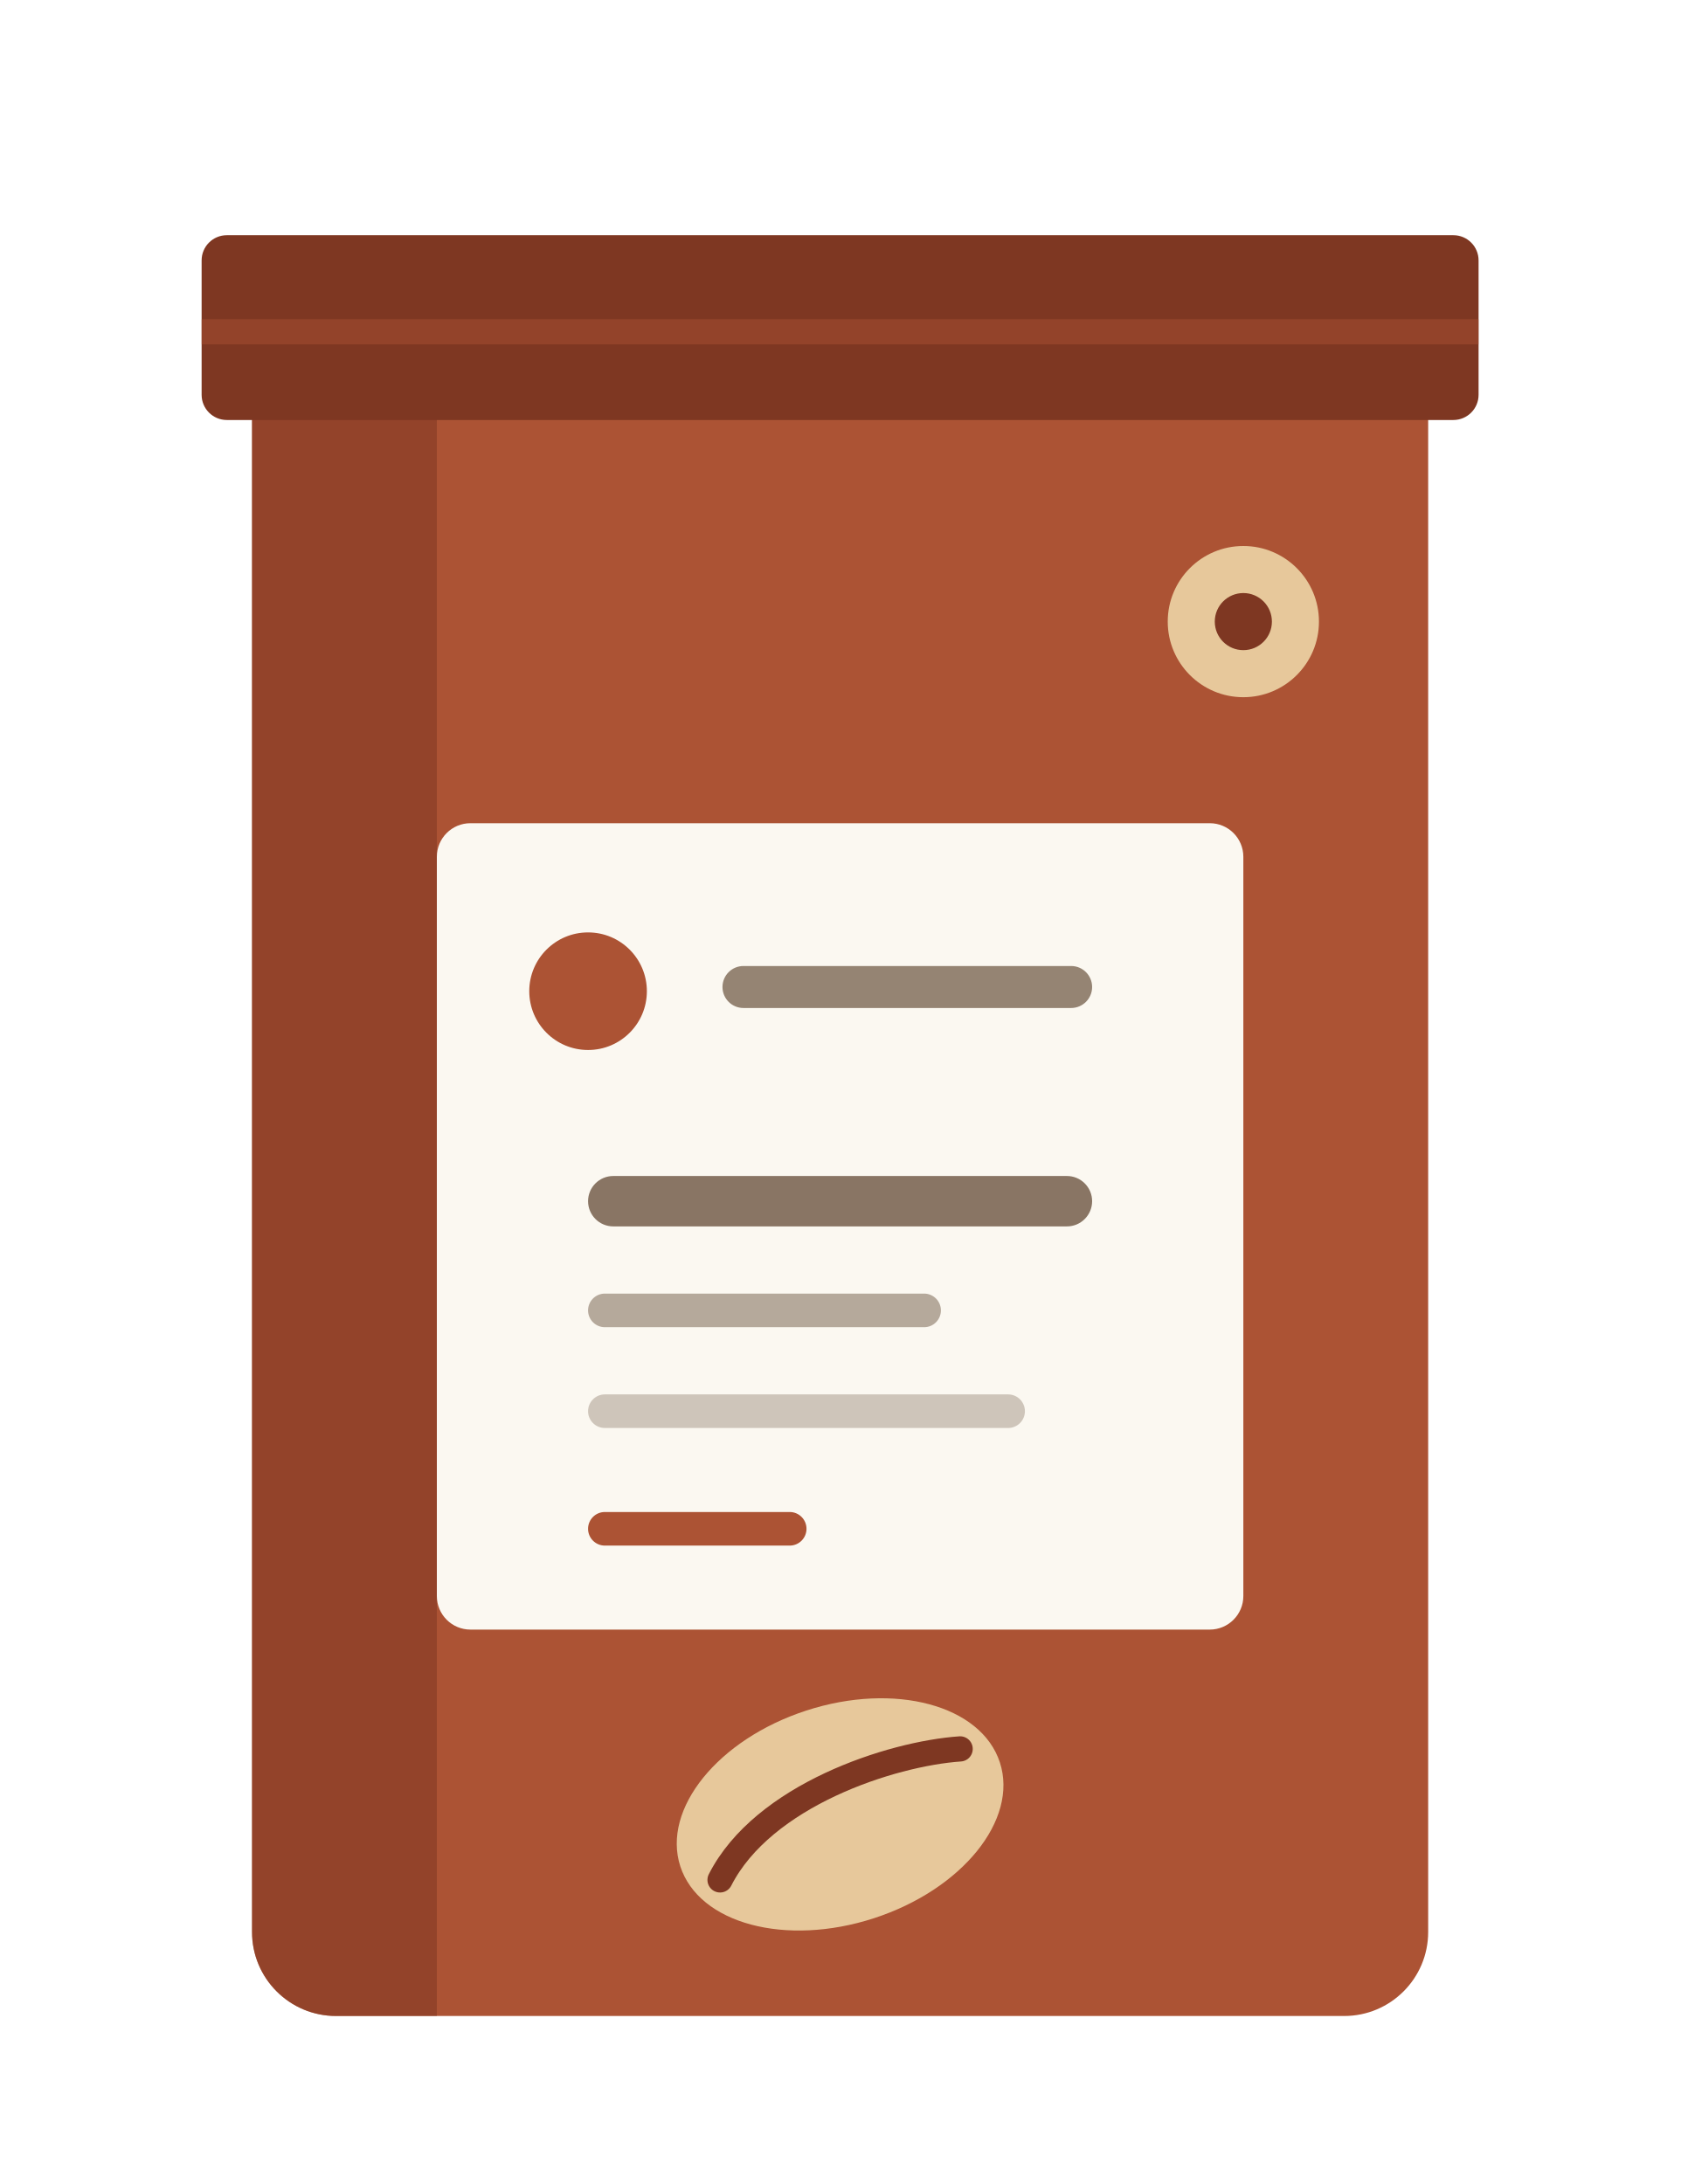
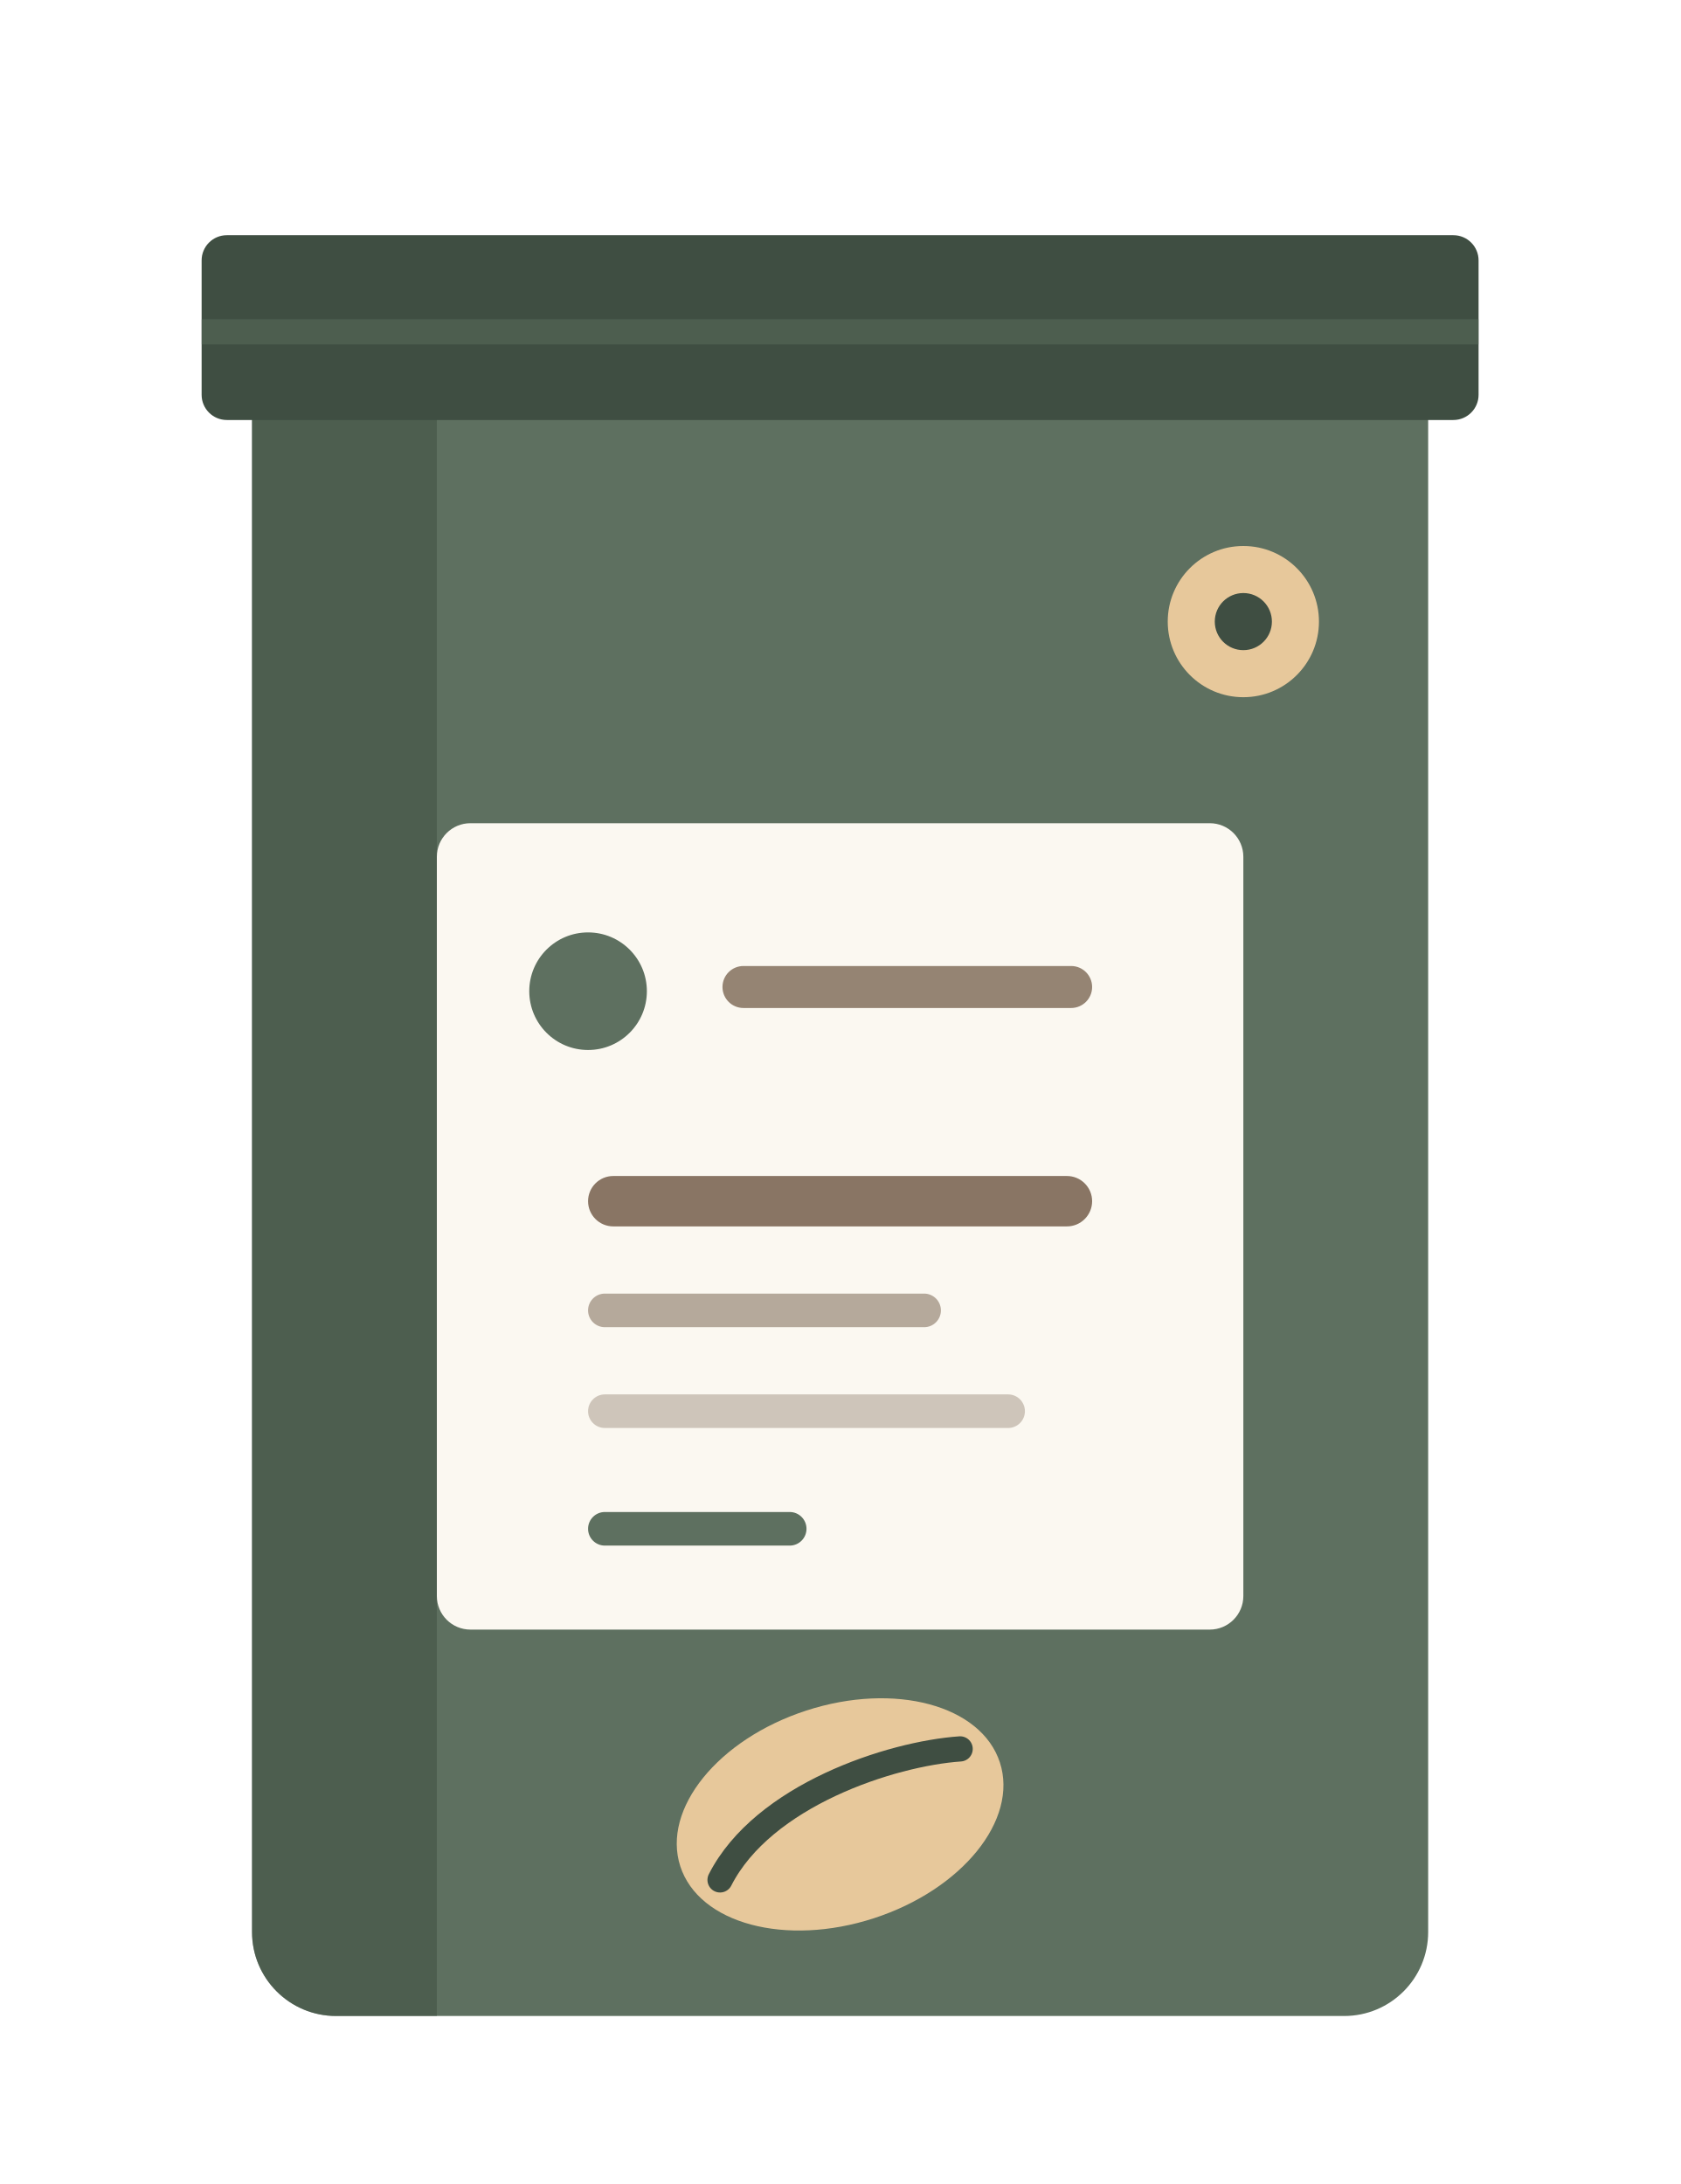
<svg xmlns="http://www.w3.org/2000/svg" viewBox="0 0 200 260" width="200" height="260" role="img">
-   <path fill="#AC5334" d="M30 48h140v182a10 10 0 0 1-10 10H40a10 10 0 0 1-10-10z" />
-   <path fill="#7E3722" opacity=".55" d="M30 48h22v192H40a10 10 0 0 1-10-10z" />
-   <rect fill="#7E3722" x="24" y="28" width="152" height="22" rx="3" />
-   <rect fill="#AC5334" opacity=".45" x="24" y="38" width="152" height="3" />
+   <path fill="#5E7060" d="M30 48h140v182a10 10 0 0 1-10 10H40a10 10 0 0 1-10-10z" />
+   <path fill="#3F4E42" opacity=".55" d="M30 48h22v192H40a10 10 0 0 1-10-10z" />
+   <rect fill="#3F4E42" x="24" y="28" width="152" height="22" rx="3" />
+   <rect fill="#5E7060" opacity=".45" x="24" y="38" width="152" height="3" />
  <circle fill="#E7C89B" cx="148" cy="74" r="9" />
-   <circle fill="#7E3722" cx="148" cy="74" r="3.4" />
+   <circle fill="#3F4E42" cx="148" cy="74" r="3.4" />
  <rect fill="#FBF8F1" x="52" y="98" width="96" height="96" rx="4" />
-   <circle fill="#AC5334" cx="70" cy="118" r="7" />
+   <circle fill="#5E7060" cx="70" cy="118" r="7" />
  <rect fill="#7C6754" opacity=".8" x="86" y="115" width="44" height="5" rx="2.5" />
  <rect fill="#7C6754" opacity=".9" x="70" y="140" width="60" height="6" rx="3" />
  <rect fill="#7C6754" opacity=".55" x="70" y="154" width="42" height="4" rx="2" />
  <rect fill="#7C6754" opacity=".35" x="70" y="166" width="52" height="4" rx="2" />
-   <rect fill="#AC5334" x="70" y="180" width="26" height="4" rx="2" />
+   <rect fill="#5E7060" x="70" y="180" width="26" height="4" rx="2" />
  <ellipse fill="#E7C89B" cx="100" cy="216" rx="20" ry="13" transform="rotate(-18 100 216)" />
-   <path fill="none" stroke="#7E3722" stroke-width="3" stroke-linecap="round" d="M84 219c8-8 24-8 32-6" transform="rotate(-18 100 216)" />
+   <path fill="none" stroke="#3F4E42" stroke-width="3" stroke-linecap="round" d="M84 219c8-8 24-8 32-6" transform="rotate(-18 100 216)" />
</svg>
